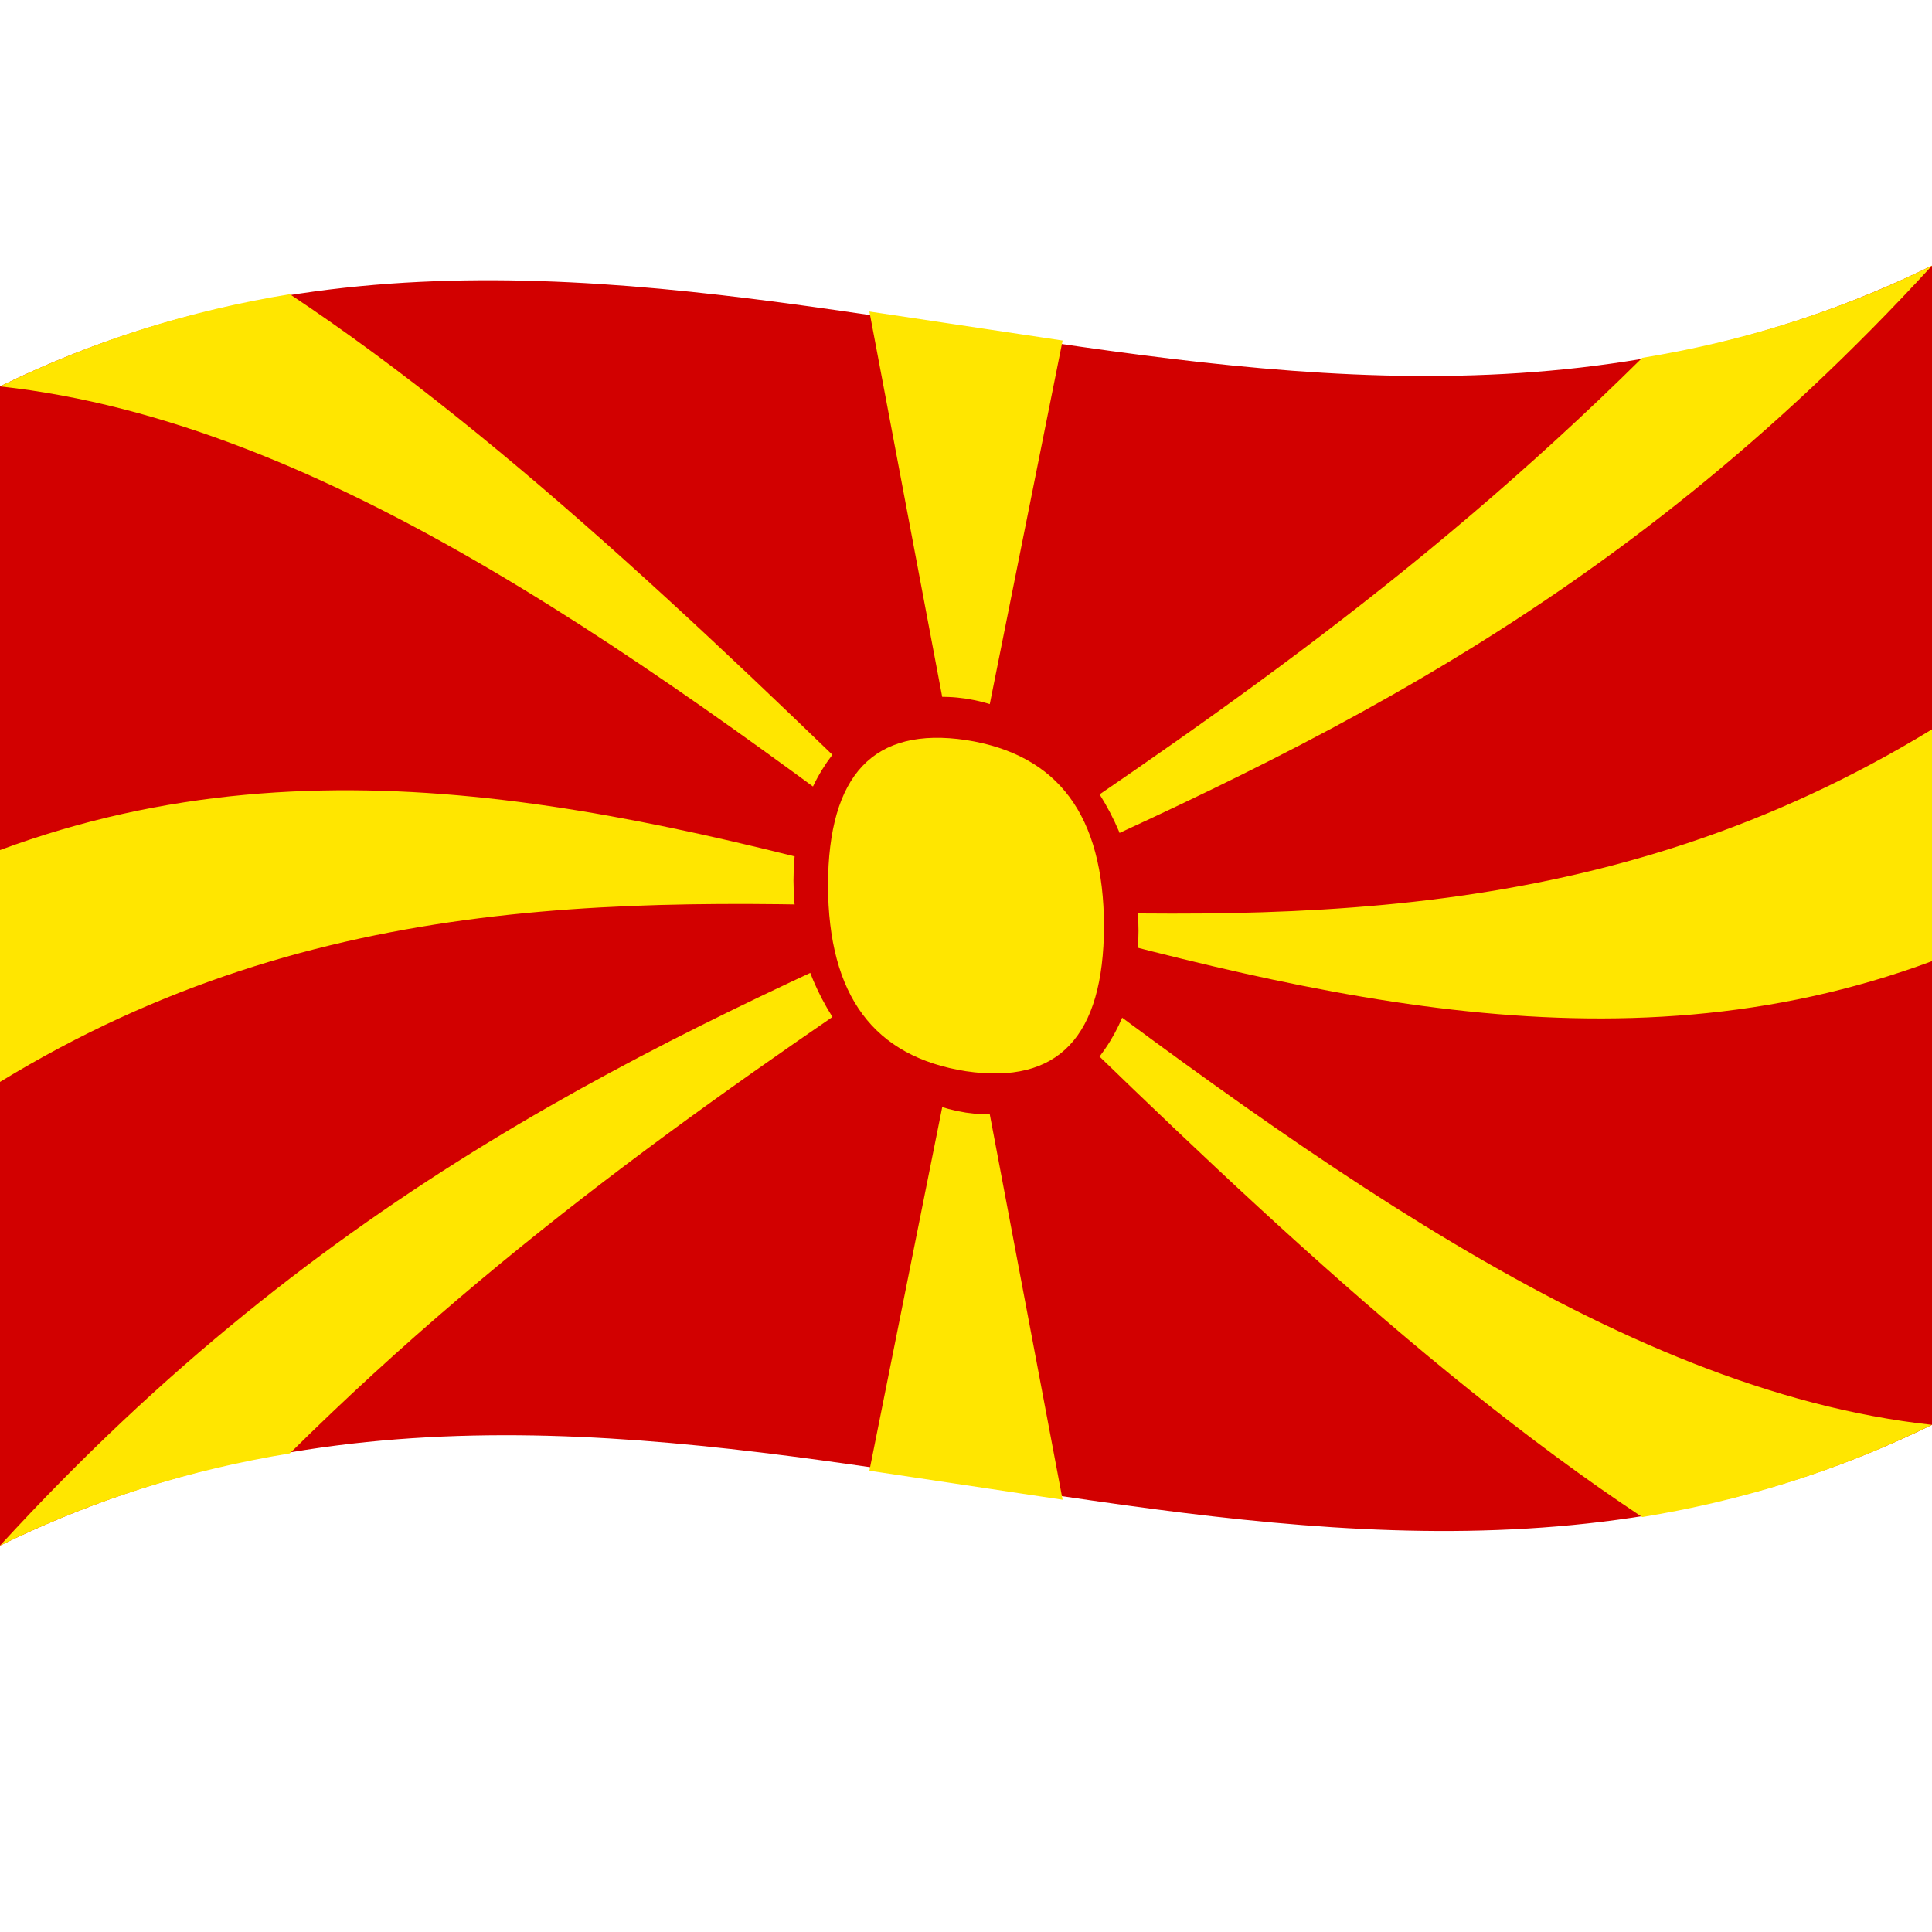
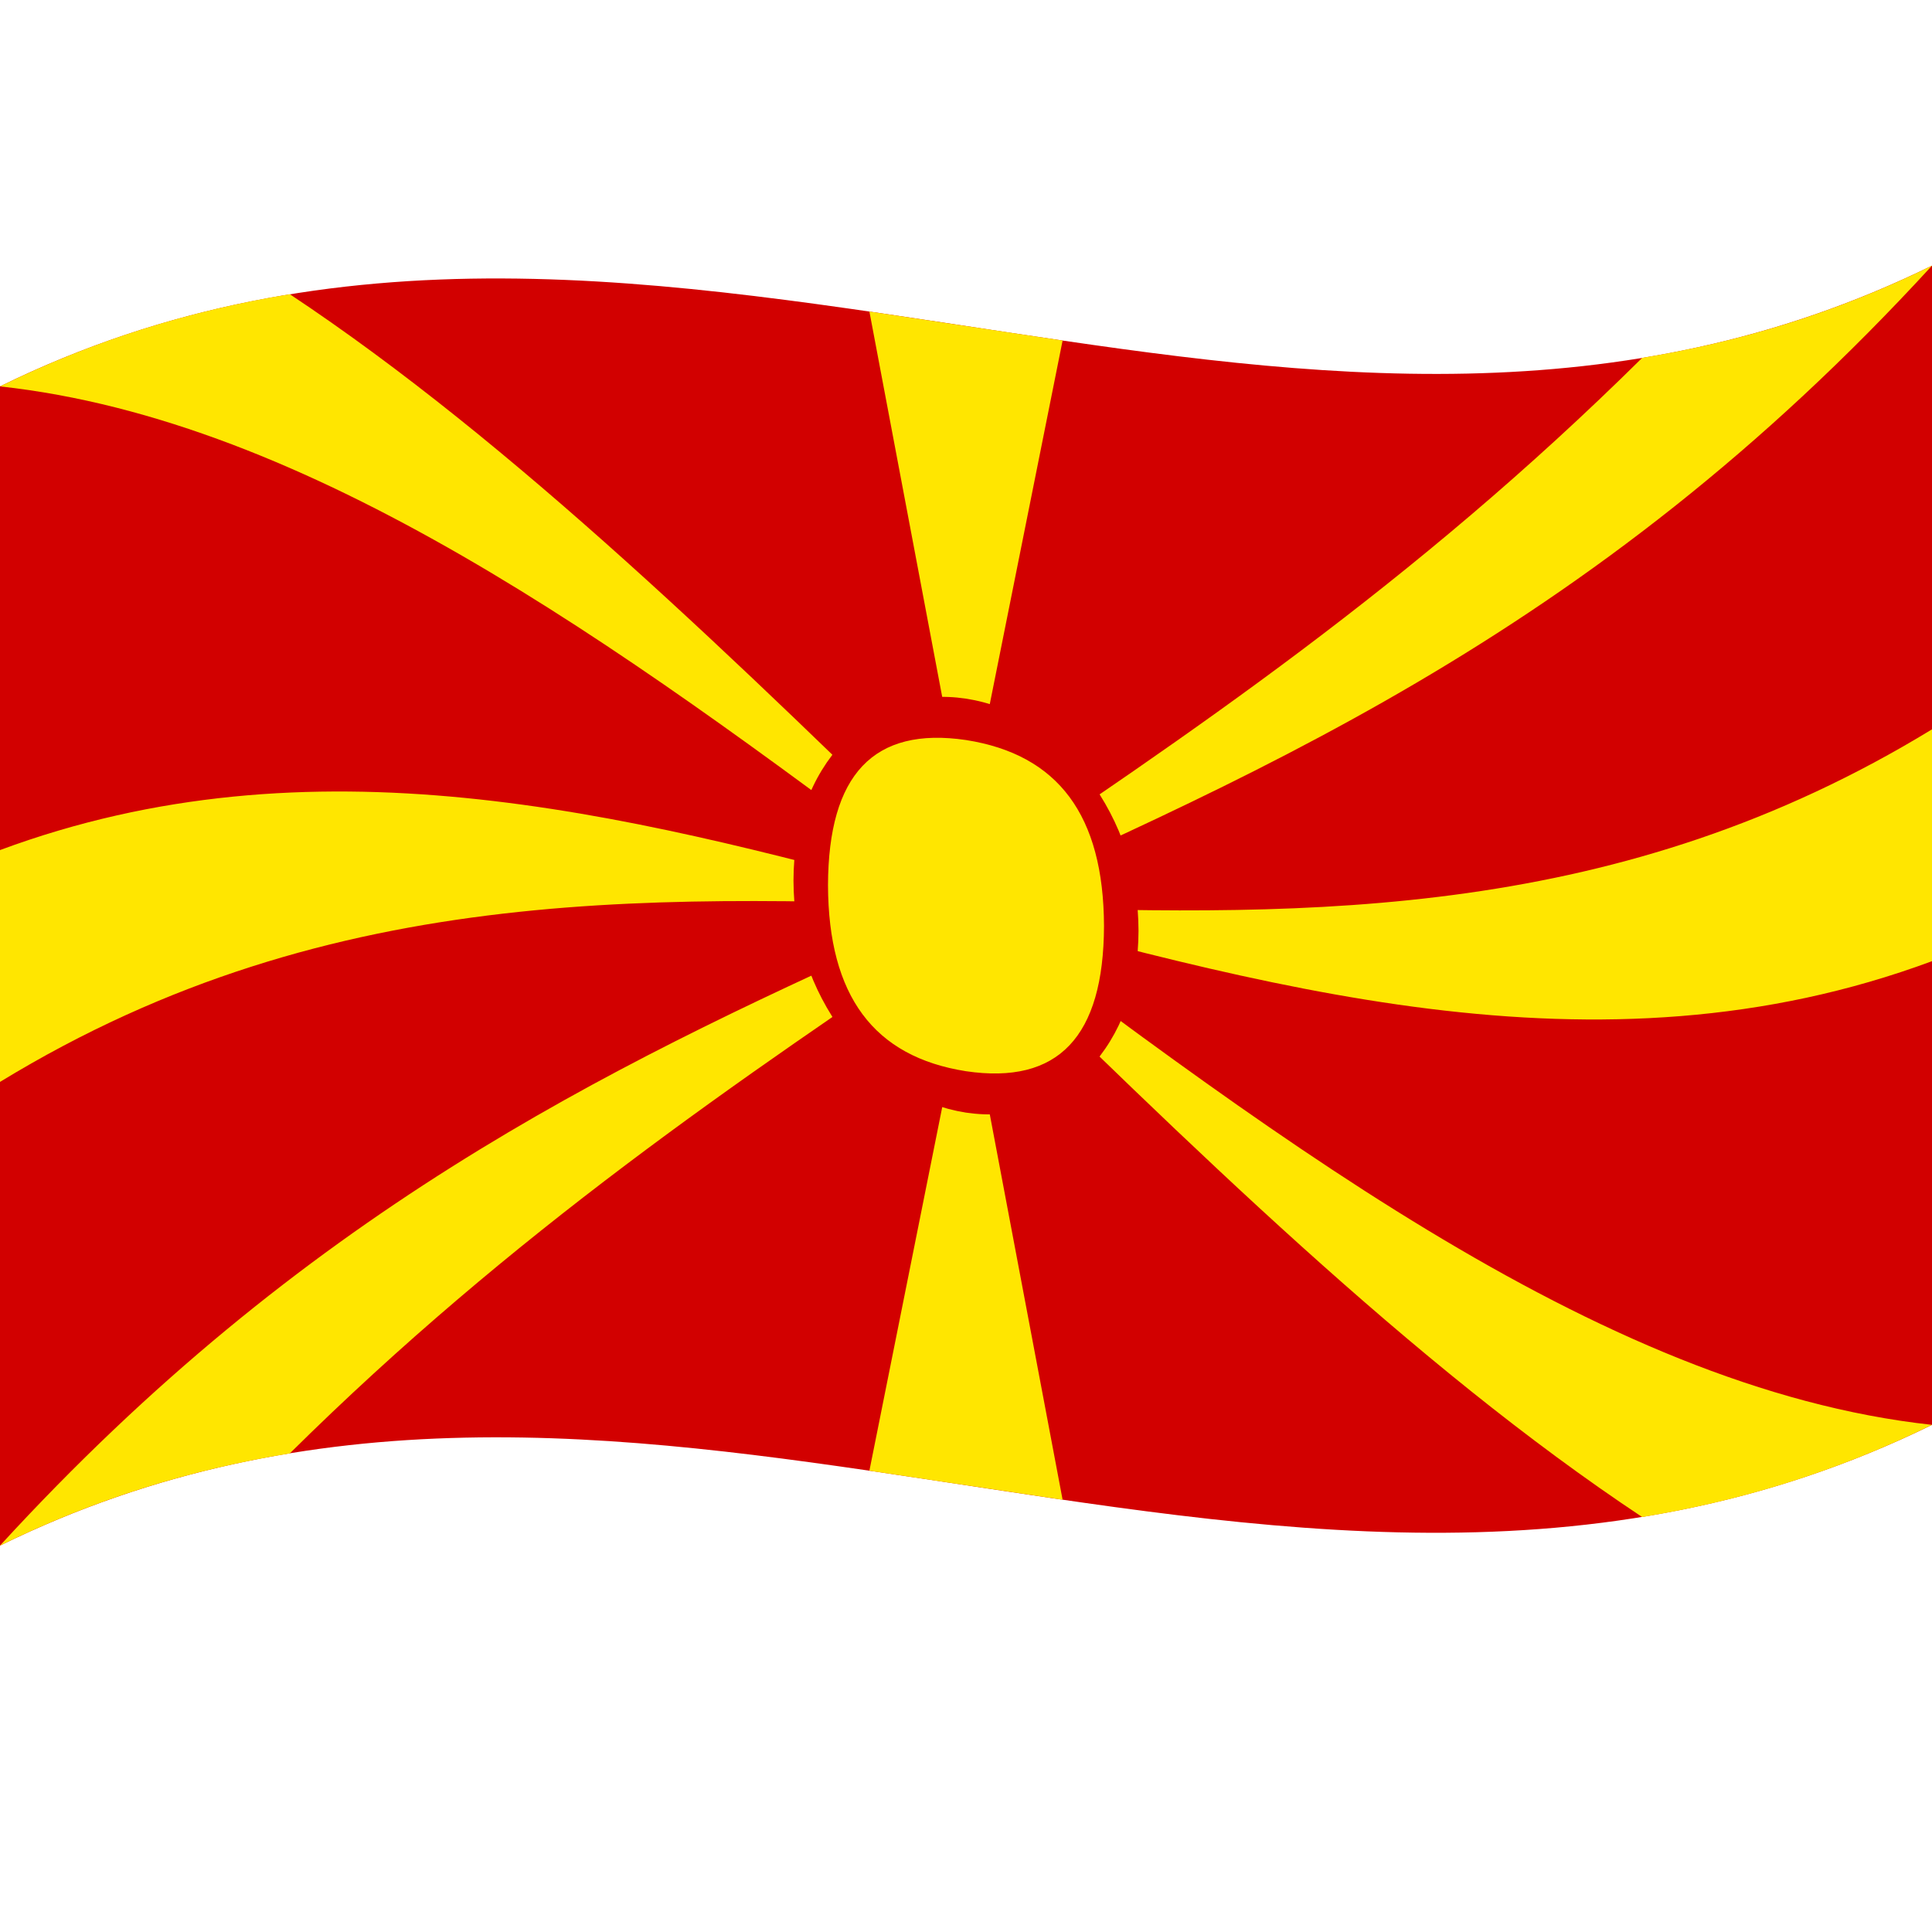
<svg xmlns="http://www.w3.org/2000/svg" viewBox="0 0 1000 1000">
  <defs />
-   <path fill="#d20000" d="M0,200 C330.97,37.52 661.21,303.8 1000,137.5 L1000,737.5 C669.03,899.98 338.79,633.7 0,800 L0,200" />
-   <path fill="#ffe600" d="M0,200 C49.53,175.68 98.98,160.66 150,152.28 C265.49,228.93 380.94,341.49 500,458.04 C615.53,380.15 731.12,302.83 850,185.22 C899.51,177.09 948.99,162.54 1000,137.5 C668.81,498.86 338.45,430.73 0,800 C49.53,775.68 98.98,760.66 150,752.28 C265.57,637.94 381.01,559.69 500,479.46 C615.37,592.4 730.99,706.23 850,785.22 C899.51,777.09 948.99,762.54 1000,737.5 C670.26,701.59 340.34,237.08 0,200 M1000,377.5 L1000,497.5 C669.2,620.2 339,314.27 0,440 L0,440 L0,560 C331.09,357.73 661.36,584.37 1000,377.5 M450,161.24 L500,425.89 L550,176.26 L450,161.24 M450,761.24 L500,511.61 L550,776.26 L450,761.24" />
+   <path fill="#d20000" d="M0,200 C173.47,114.84 346.32,145.53 521.2,171.97 C679.07,195.84 838.71,216.67 1000,137.5 L1000,737.5 C826.53,822.66 653.68,791.97 478.8,765.53 C320.93,741.66 161.29,720.83 0,800 L0,200" />
+   <path fill="#ffe600" d="M0,200 C49.53,175.68 98.98,160.66 150,152.28 C265.49,228.93 380.94,341.49 500,458.04 C615.53,380.15 731.12,302.83 850,185.22 C899.51,177.09 948.99,162.54 1000,137.5 C822.09,331.62 644.6,403.5 465.23,484.35 C311.64,553.58 156.74,628.98 0,800 C49.53,775.68 98.98,760.66 150,752.28 C265.57,637.94 381.01,559.69 500,479.46 C615.37,592.4 730.99,706.23 850,785.22 C899.51,777.09 948.99,762.54 1000,737.5 C825.84,718.53 652.05,582.9 476.36,450.98 C319.34,333.07 160.51,217.49 0,200 M1000,377.5 L1000,497.5 C826.44,561.88 653.48,510.35 478.48,462.9 C320.74,420.13 161.18,380.22 0,440 L0,440 L0,560 C173.57,453.96 346.55,463.99 521.52,469.44 C679.32,474.35 838.81,475.97 1000,377.5 M450,161.24 L500,425.89 L550,176.26 L450,161.24 M450,761.24 L500,511.61 L550,776.26 L450,761.24" />
  <path fill="#ffe600" d="M580.36,480.55 C580.1,534.13 544.6,571.66 500,565.18 C455.44,558.08 419.9,510.34 419.64,456.95 C419.9,403.37 455.4,365.84 500,372.32 C544.56,379.42 580.1,427.16 580.36,480.55" />
  <path fill="#d20000" d="M589.29,481.74 C589.18,511.45 580.57,535.29 563.14,553.92 C545.49,572.38 524.83,579.53 500,575.89 C475.23,571.97 454.48,558.55 436.86,535.12 C419.45,511.56 410.82,485.47 410.71,455.76 C410.82,426.05 419.43,402.21 436.86,383.58 C454.51,365.12 475.17,357.97 500,361.61 C524.77,365.52 545.52,378.95 563.14,402.38 C580.55,425.94 589.18,452.03 589.29,481.74 M571.43,479.32 C571.24,422.04 547.75,390.53 500,383.04 C452.22,375.98 428.76,400.84 428.57,458.18 C428.76,515.46 452.25,546.97 500,554.46 C547.78,561.52 571.24,536.66 571.43,479.32" />
</svg>
